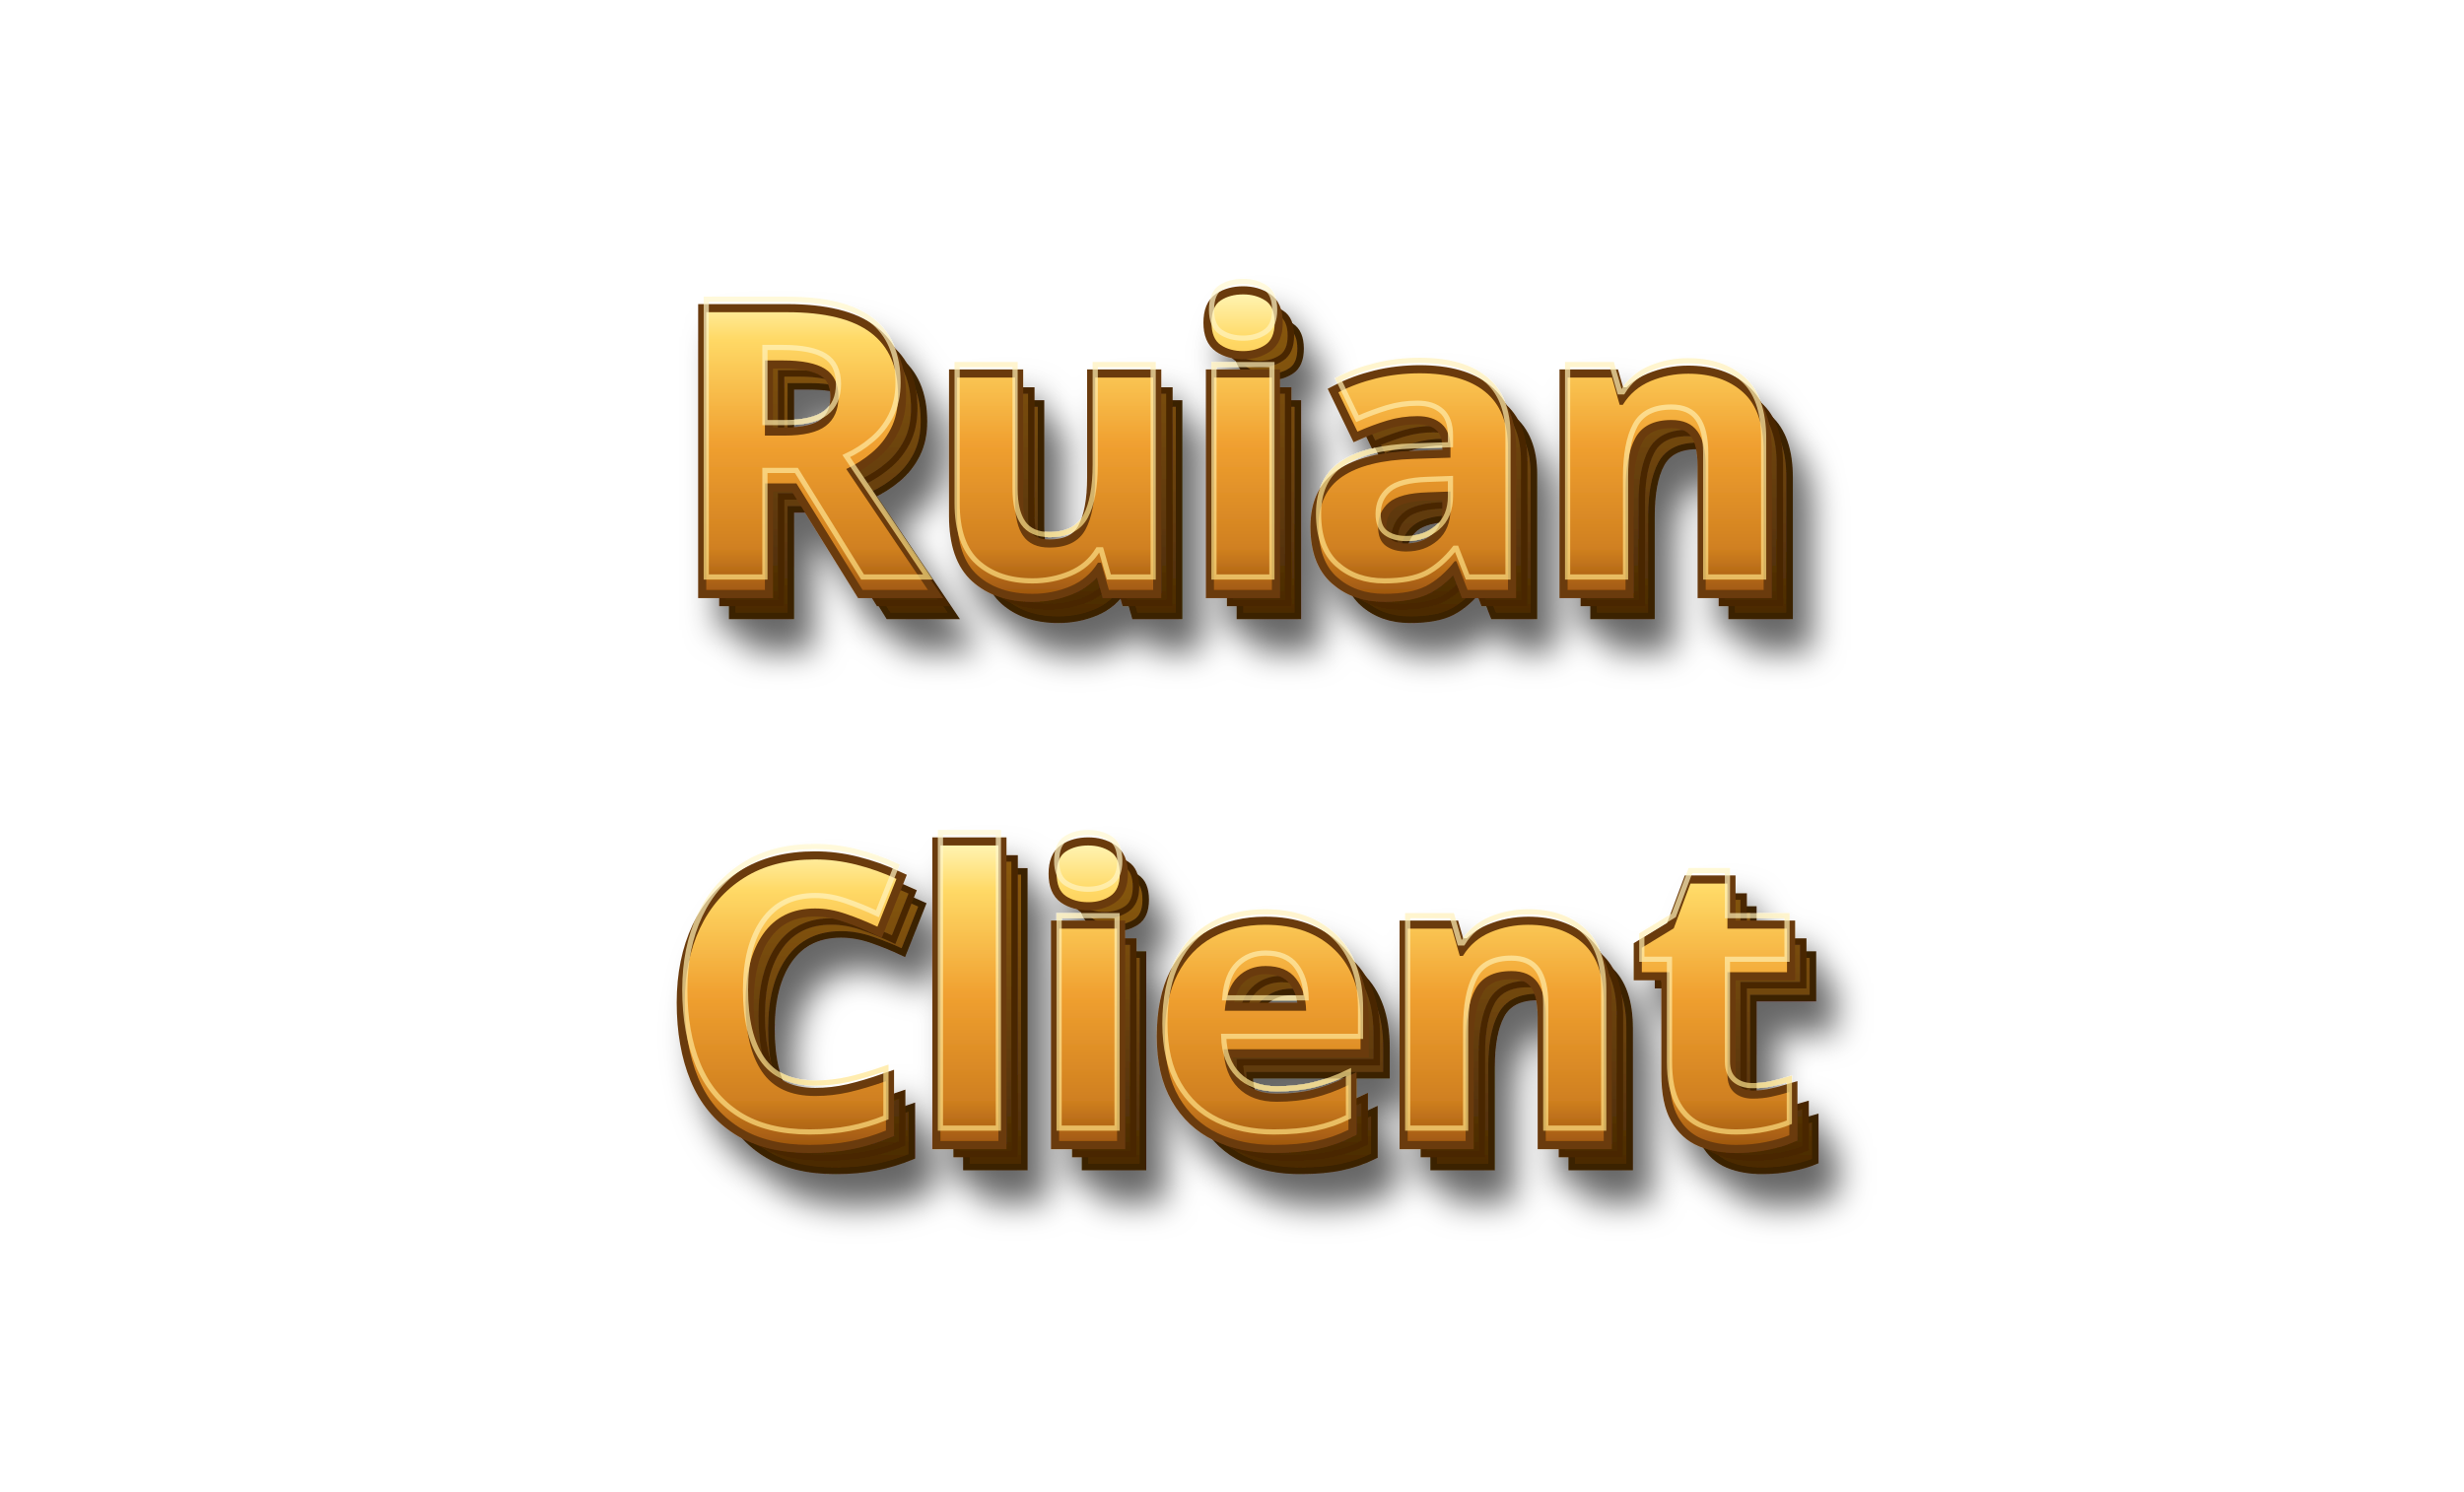
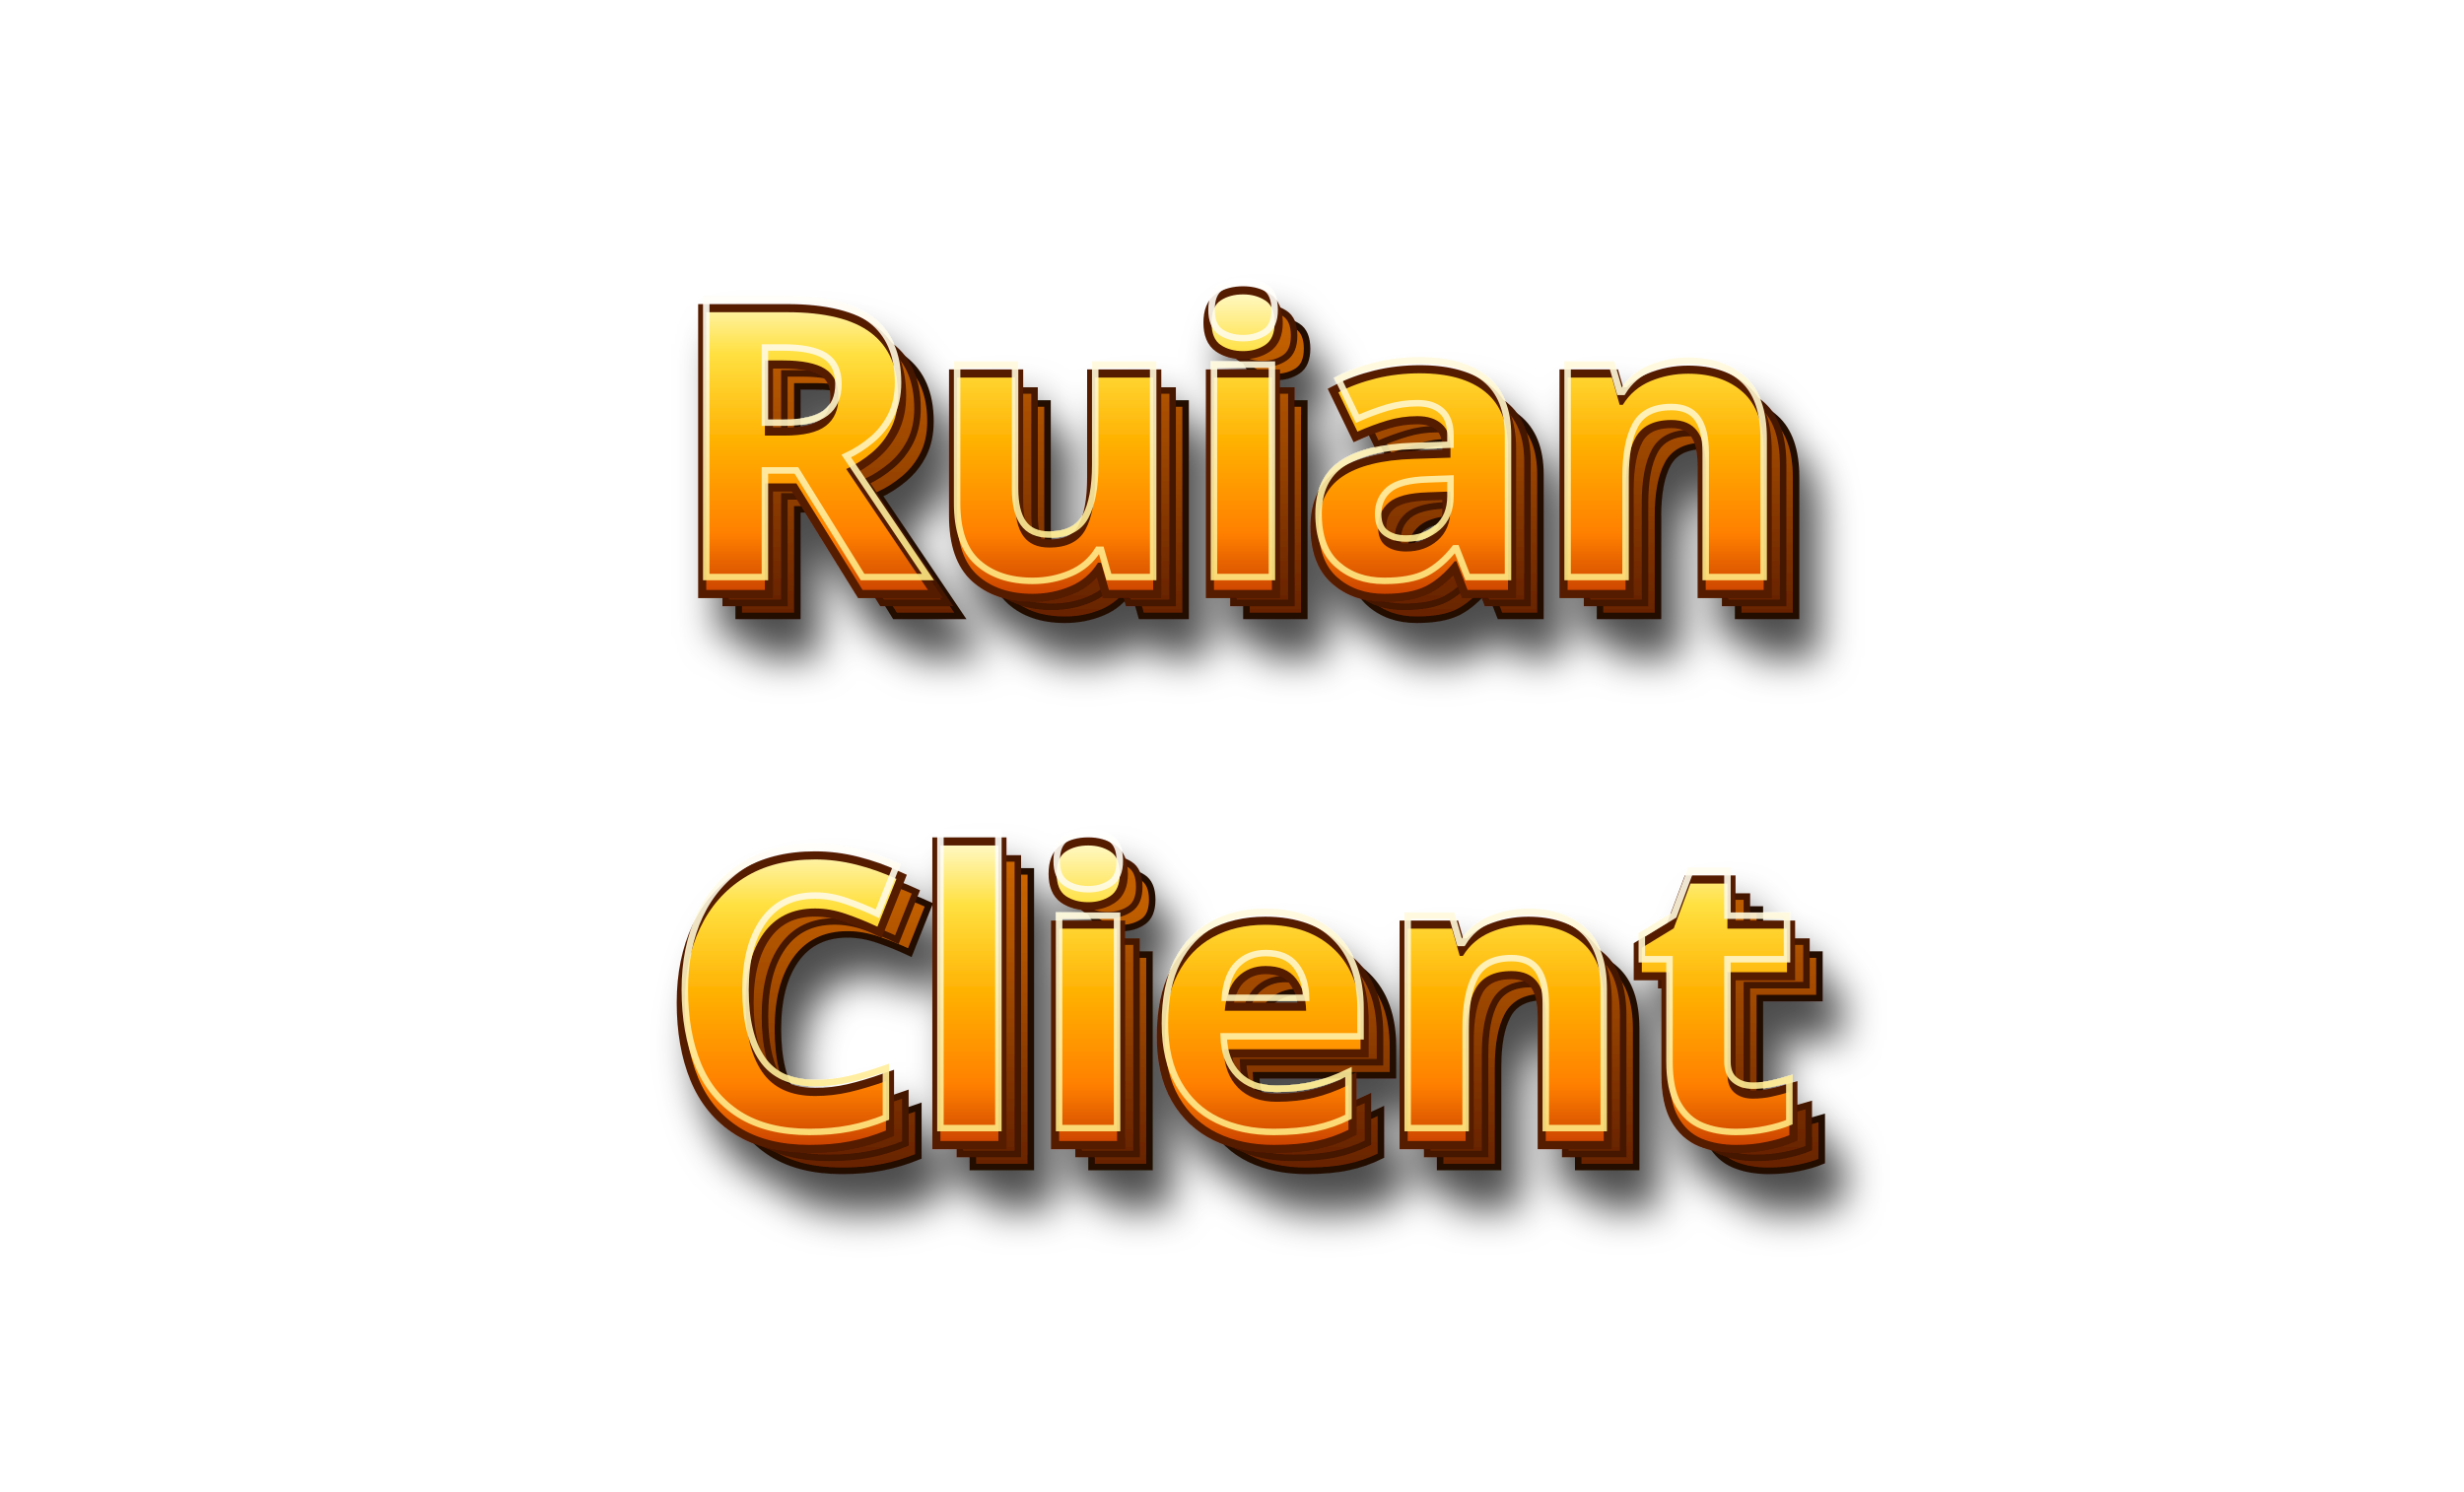
<svg xmlns="http://www.w3.org/2000/svg" width="380" height="230" viewBox="0 0 380 230">
  <defs>
    <linearGradient id="goldFront" x1="0" y1="0" x2="0" y2="1">
-       <stop offset="0%" stop-color="#fff3b0" />
-       <stop offset="15%" stop-color="#ffd966" />
-       <stop offset="50%" stop-color="#f0a030" />
-       <stop offset="85%" stop-color="#d08020" />
-       <stop offset="100%" stop-color="#a05810" />
+       <stop offset="0%" stop-color="#fff8c0" />
+       <stop offset="20%" stop-color="#ffe040" />
+       <stop offset="50%" stop-color="#ffb000" />
+       <stop offset="80%" stop-color="#ff8000" />
+       <stop offset="100%" stop-color="#cc4400" />
    </linearGradient>
    <linearGradient id="goldSide" x1="0" y1="0" x2="0" y2="1">
-       <stop offset="0%" stop-color="#8b5a10" />
-       <stop offset="100%" stop-color="#4a2a05" />
+       <stop offset="0%" stop-color="#cc6600" />
+       <stop offset="100%" stop-color="#662200" />
    </linearGradient>
    <linearGradient id="goldTop" x1="0" y1="0" x2="0" y2="1">
-       <stop offset="0%" stop-color="#fff8d0" />
-       <stop offset="100%" stop-color="#ffe080" />
+       <stop offset="0%" stop-color="#ffffff" />
+       <stop offset="100%" stop-color="#ffe880" />
    </linearGradient>
    <filter id="bigShadow" x="-10%" y="-10%" width="120%" height="130%">
-       <feDropShadow dx="3" dy="5" stdDeviation="2.5" flood-color="#000" flood-opacity="0.6" />
+       <feDropShadow dx="3" dy="6" stdDeviation="3" flood-color="#000" flood-opacity="0.7" />
    </filter>
  </defs>
  <g filter="url(#bigShadow)">
-     <text x="194" y="95" text-anchor="middle" font-family="Arial Black, Impact, sans-serif" font-size="60" font-weight="900" fill="url(#goldSide)" stroke="#3a2005" stroke-width="1">Ruian</text>
-     <text x="194" y="180" text-anchor="middle" font-family="Arial Black, Impact, sans-serif" font-size="60" font-weight="900" fill="url(#goldSide)" stroke="#3a2005" stroke-width="1">Client</text>
-     <text x="192.5" y="93" text-anchor="middle" font-family="Arial Black, Impact, sans-serif" font-size="60" font-weight="900" fill="url(#goldSide)" stroke="#4a2805" stroke-width="1">Ruian</text>
-     <text x="192.5" y="178" text-anchor="middle" font-family="Arial Black, Impact, sans-serif" font-size="60" font-weight="900" fill="url(#goldSide)" stroke="#4a2805" stroke-width="1">Client</text>
-     <text x="190" y="91" text-anchor="middle" font-family="Arial Black, Impact, sans-serif" font-size="60" font-weight="900" fill="url(#goldFront)" stroke="#6b3a08" stroke-width="2.5" paint-order="stroke">Ruian</text>
-     <text x="190" y="176" text-anchor="middle" font-family="Arial Black, Impact, sans-serif" font-size="60" font-weight="900" fill="url(#goldFront)" stroke="#6b3a08" stroke-width="2.5" paint-order="stroke">Client</text>
-     <text x="190" y="89" text-anchor="middle" font-family="Arial Black, Impact, sans-serif" font-size="60" font-weight="900" fill="none" stroke="url(#goldTop)" stroke-width="0.8" opacity="0.7">Ruian</text>
-     <text x="190" y="174" text-anchor="middle" font-family="Arial Black, Impact, sans-serif" font-size="60" font-weight="900" fill="none" stroke="url(#goldTop)" stroke-width="0.8" opacity="0.7">Client</text>
+     <text x="195" y="95" text-anchor="middle" font-family="Arial Black, Impact, sans-serif" font-size="60" font-weight="900" fill="url(#goldSide)" stroke="#220a00" stroke-width="1">Ruian</text>
+     <text x="195" y="180" text-anchor="middle" font-family="Arial Black, Impact, sans-serif" font-size="60" font-weight="900" fill="url(#goldSide)" stroke="#220a00" stroke-width="1">Client</text>
+     <text x="193" y="93" text-anchor="middle" font-family="Arial Black, Impact, sans-serif" font-size="60" font-weight="900" fill="url(#goldSide)" stroke="#441500" stroke-width="1">Ruian</text>
+     <text x="193" y="178" text-anchor="middle" font-family="Arial Black, Impact, sans-serif" font-size="60" font-weight="900" fill="url(#goldSide)" stroke="#441500" stroke-width="1">Client</text>
+     <text x="190" y="91" text-anchor="middle" font-family="Arial Black, Impact, sans-serif" font-size="60" font-weight="900" fill="url(#goldFront)" stroke="#551a00" stroke-width="2.5" paint-order="stroke">Ruian</text>
+     <text x="190" y="176" text-anchor="middle" font-family="Arial Black, Impact, sans-serif" font-size="60" font-weight="900" fill="url(#goldFront)" stroke="#551a00" stroke-width="2.5" paint-order="stroke">Client</text>
+     <text x="190" y="89" text-anchor="middle" font-family="Arial Black, Impact, sans-serif" font-size="60" font-weight="900" fill="none" stroke="url(#goldTop)" stroke-width="1" opacity="0.9">Ruian</text>
+     <text x="190" y="174" text-anchor="middle" font-family="Arial Black, Impact, sans-serif" font-size="60" font-weight="900" fill="none" stroke="url(#goldTop)" stroke-width="1" opacity="0.9">Client</text>
  </g>
</svg>
